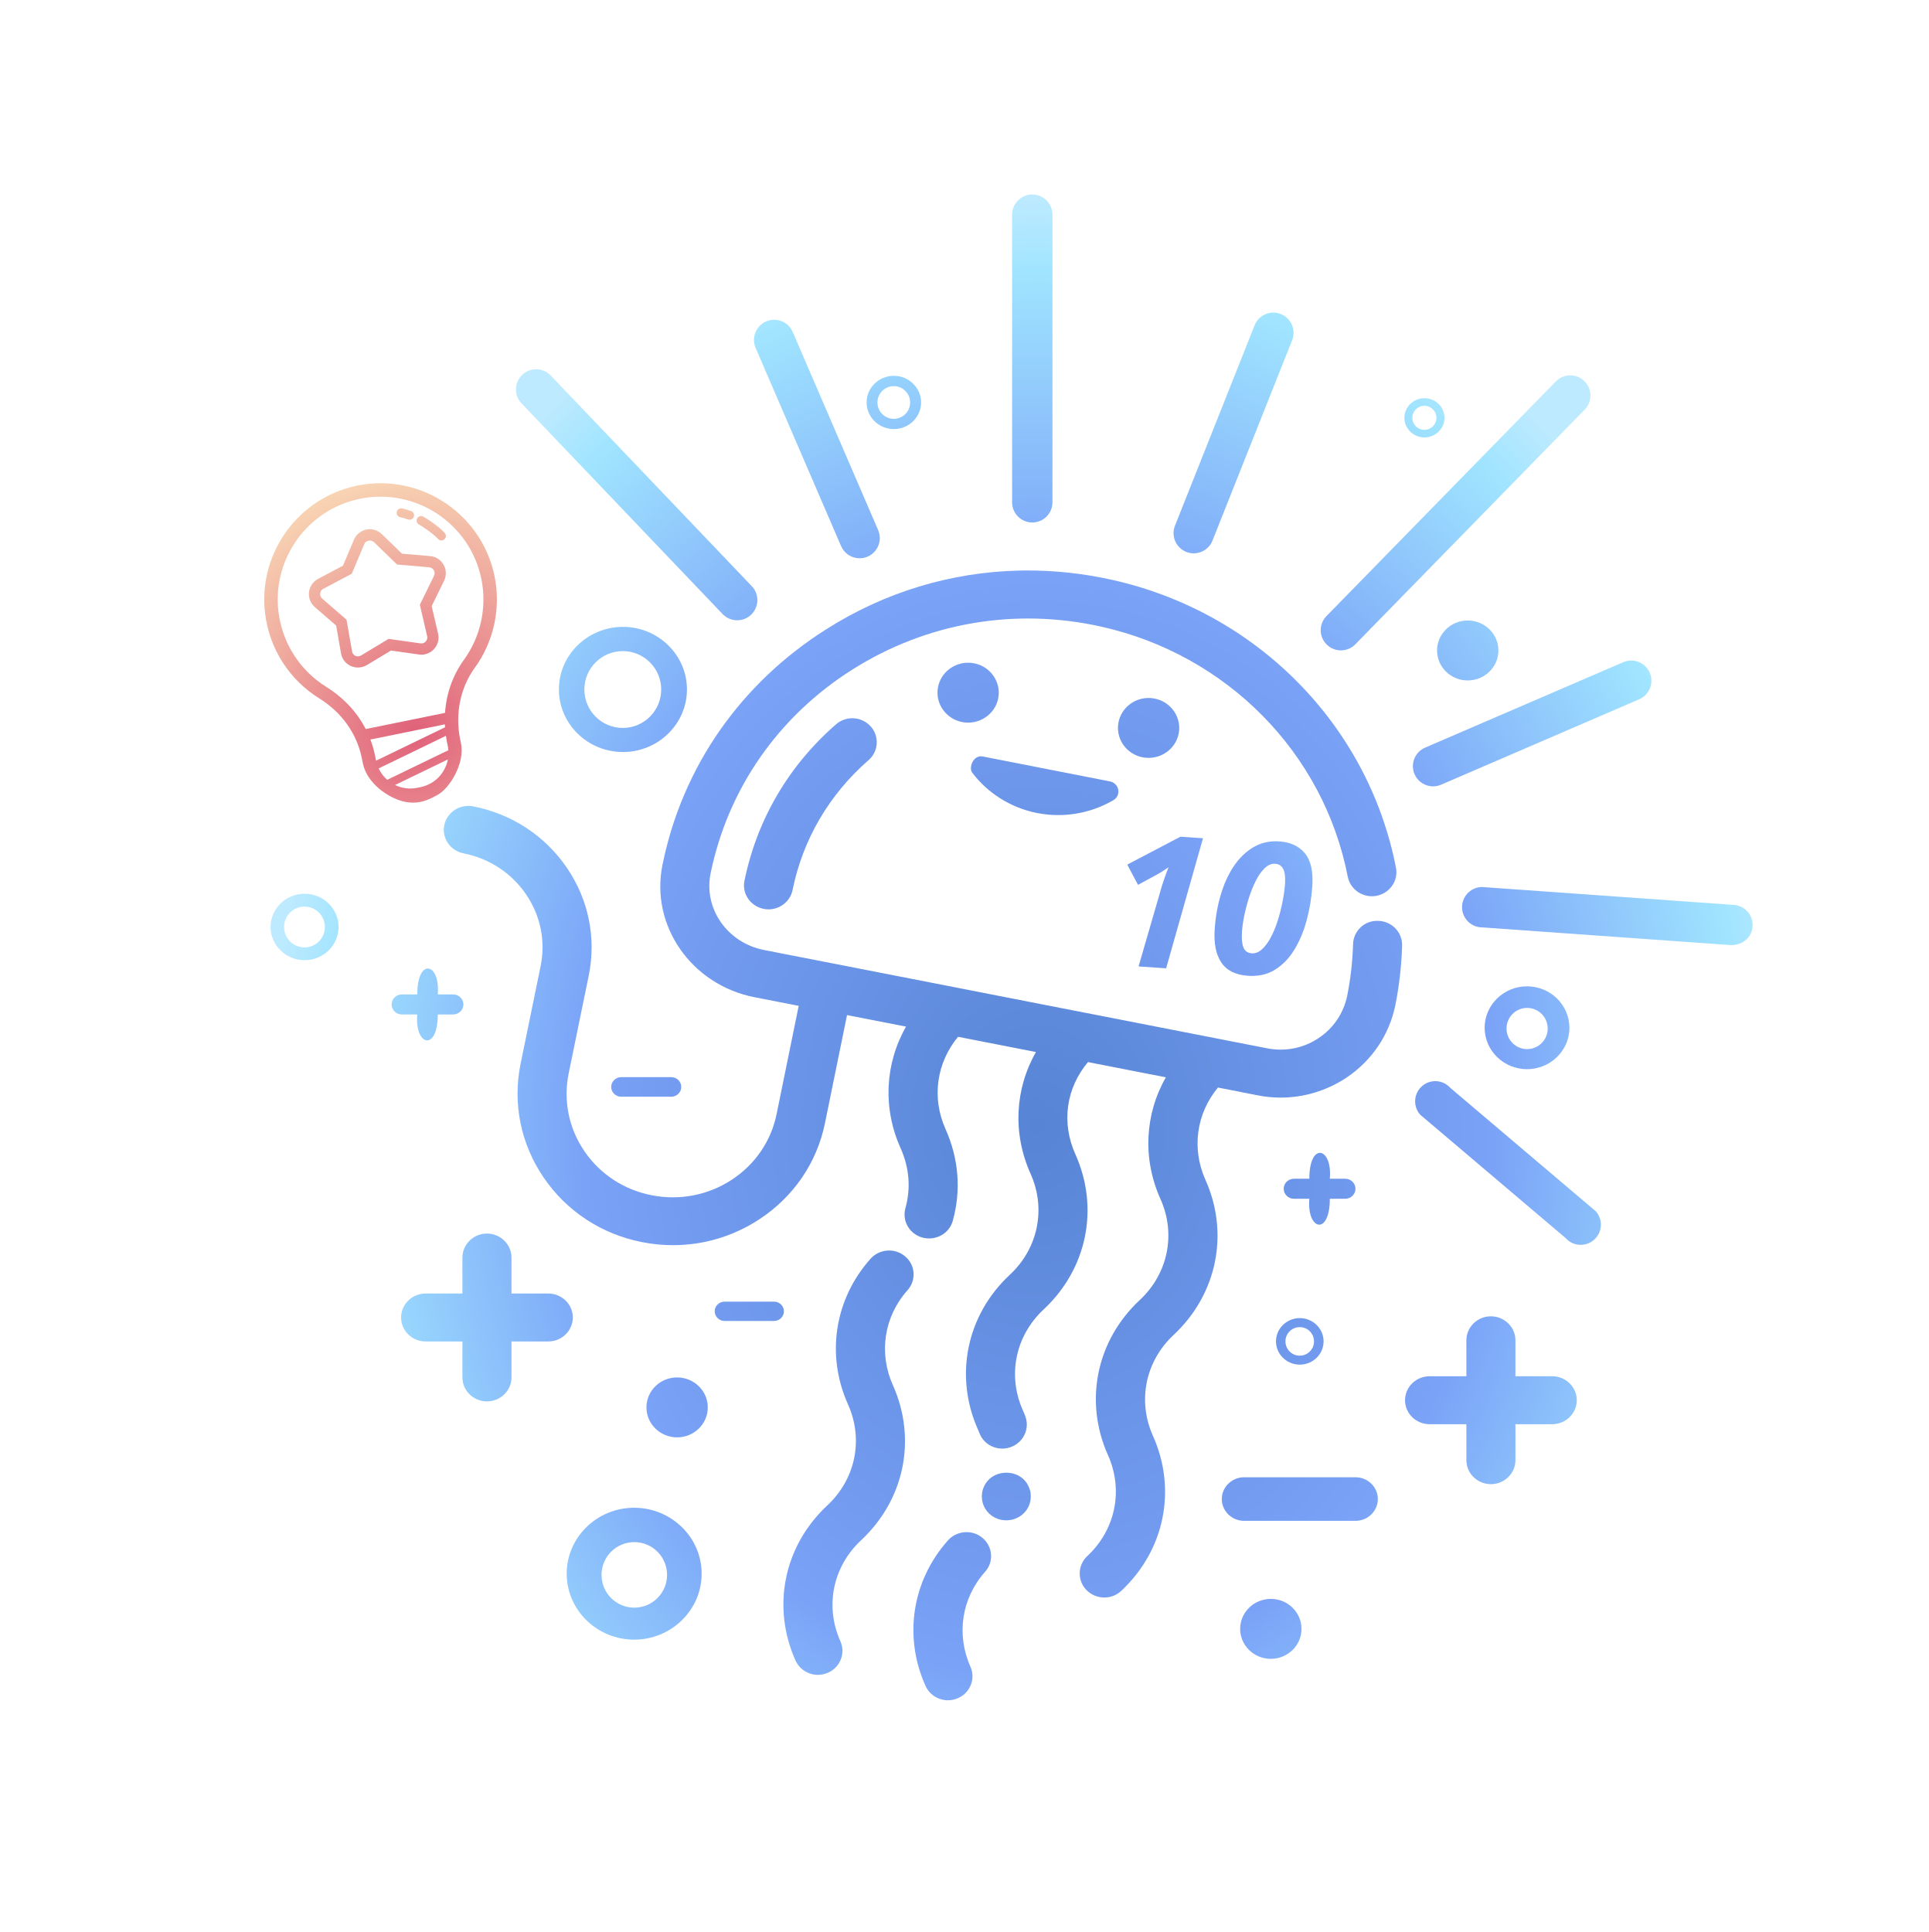
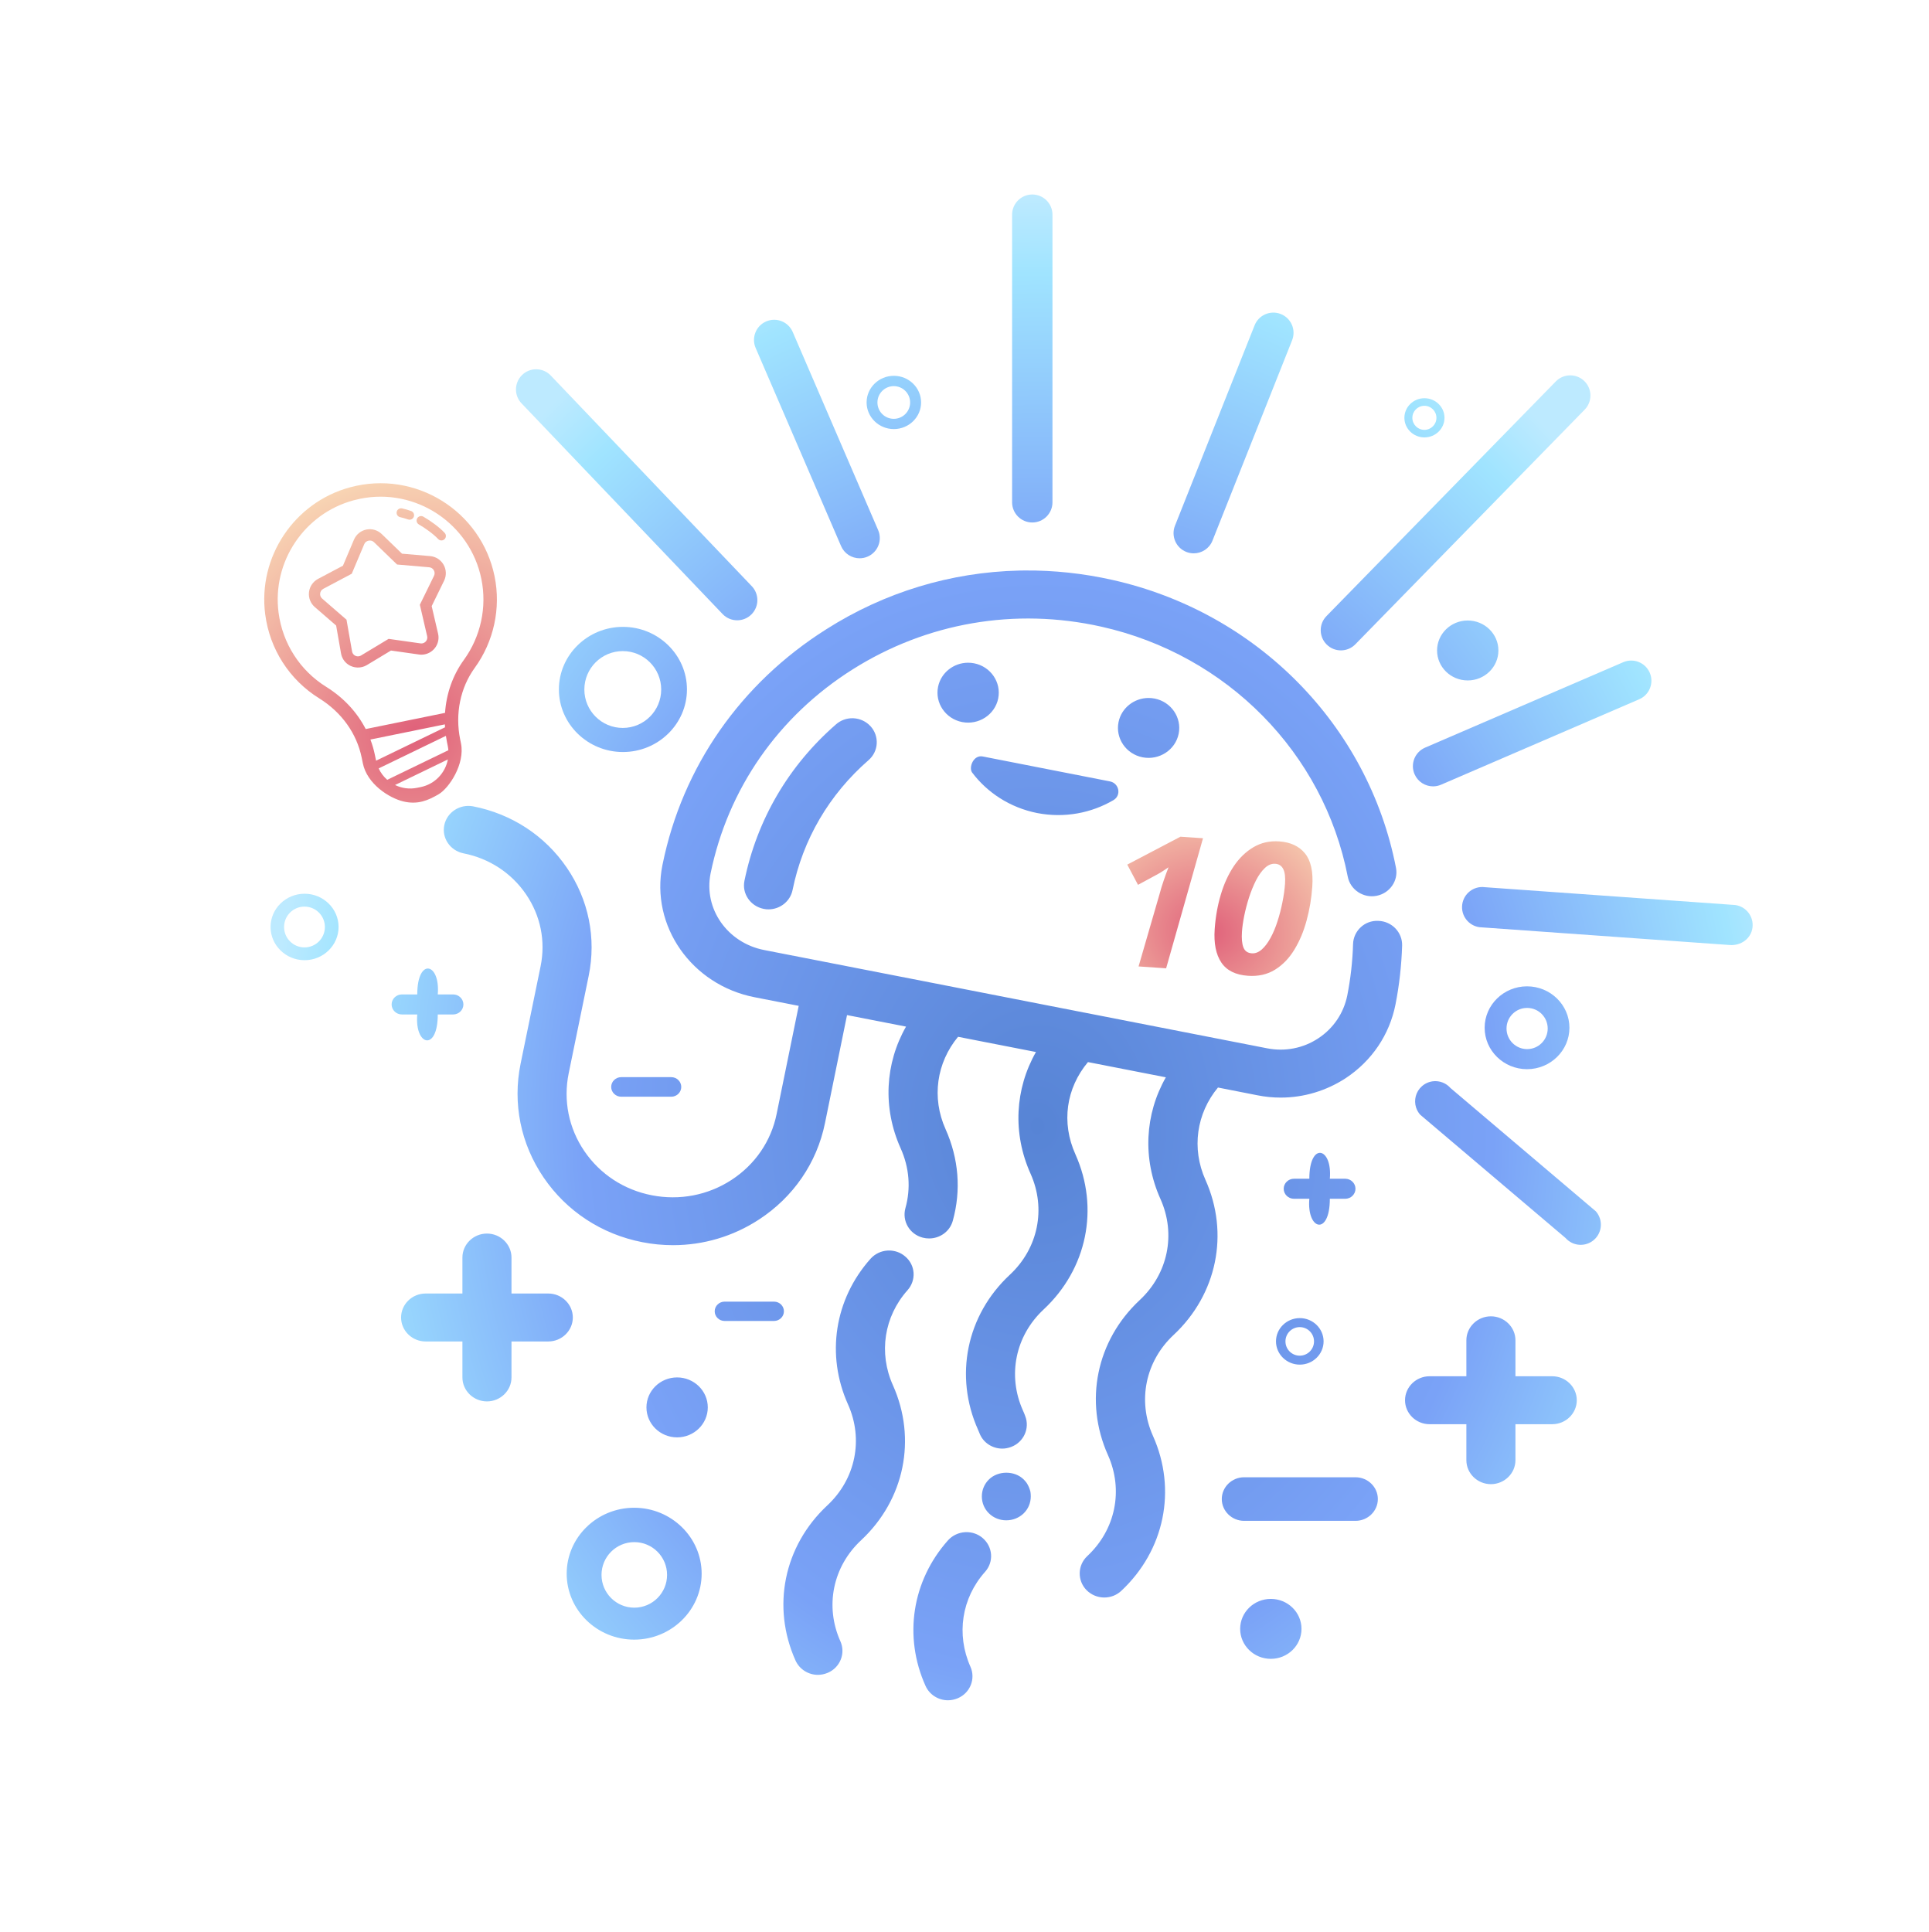
<svg xmlns="http://www.w3.org/2000/svg" xmlns:xlink="http://www.w3.org/1999/xlink" width="512" height="513" viewBox="0 0 135.467 135.731" version="1.1" id="svg5">
  <defs id="defs2">
    <linearGradient id="10-J">
      <stop style="stop-color:#5784d5;stop-opacity:1;" offset="0" id="stop3147" />
      <stop style="stop-color:#7aa2f7;stop-opacity:1;" offset="0.591" id="stop3157" />
      <stop style="stop-color:#a0e4ff;stop-opacity:1;" offset="0.918" id="stop3155" />
      <stop style="stop-color:#bdeaff;stop-opacity:1;" offset="1" id="stop3149" />
    </linearGradient>
    <linearGradient id="10-l">
      <stop style="stop-color:#e0617a;stop-opacity:1;" offset="0" id="stop2115" />
      <stop style="stop-color:#fadeb8;stop-opacity:1;" offset="1" id="stop2117" />
    </linearGradient>
    <radialGradient xlink:href="#10-j" id="radialGradient1220" cx="349.459" cy="378.585" fx="349.459" fy="378.585" r="148.199" gradientTransform="matrix(0.251521,-1.089818,1.051496,0.2426767,-127.1138,663.8715)" gradientUnits="userSpaceOnUse" />
    <radialGradient xlink:href="#10-l" id="radialGradient2121" cx="285.463" cy="303.119" fx="285.463" fy="303.119" r="145.149" gradientTransform="matrix(1.642908,-1.846579,1.702189,1.514444,-682.3261,448.4158)" gradientUnits="userSpaceOnUse" />
    <radialGradient xlink:href="#10-J" id="radialGradient3153" cx="327.459" cy="368.39" fx="327.459" fy="368.39" r="147.569" gradientTransform="matrix(0,-1.253802,1.040176,0,-26.62152,788.0983)" gradientUnits="userSpaceOnUse" />
    <radialGradient xlink:href="#10-J" id="radialGradient4909" gradientUnits="userSpaceOnUse" gradientTransform="matrix(0,-1.253802,1.040176,0,-26.62152,788.0983)" cx="327.459" cy="368.39" fx="327.459" fy="368.39" r="147.569" />
    <radialGradient xlink:href="#10-J" id="radialGradient8281" gradientUnits="userSpaceOnUse" gradientTransform="matrix(0,-1.253802,1.040176,0,-27.44895,787.3018)" cx="327.459" cy="368.39" fx="327.459" fy="368.39" r="147.569" />
+     <radialGradient xlink:href="#10-l" id="radialGradient4987" gradientUnits="userSpaceOnUse" gradientTransform="matrix(0.02529431,-0.2021494,0.2305761,0.02885127,305.6639,375.9432)" cx="379.541" cy="423.312" fx="379.541" fy="423.312" r="147.569" />
  </defs>
  <g id="layer1">
    <g id="g989" transform="matrix(0.3527777,0,0,0.3527777,-55.72514,-48.94896)">
      <g id="g751" transform="translate(-8.310646,-6.505129)">
        <g id="g1114" transform="translate(2.12722,-4.304215)">
          <g id="g1262" transform="translate(5.349265)">
            <g id="g1571" transform="translate(8.818479,-3.70646)">
              <g id="g444" style="fill:url(#radialGradient1220);fill-opacity:1">
                <g id="g6508" transform="matrix(0.15638,-0.03184567,0.03184567,0.15638,172.6012,249.2004)" style="fill:url(#radialGradient2121);fill-opacity:1">
                  <g id="g6559" transform="translate(4.143226,0.7428606)" style="fill:url(#radialGradient2121);fill-opacity:1">
                    <path d="m 148.184,199.244 c -3.102,43.734 13.324,86.027 45.062,116.04 24.012,22.707 37.234,52.32 37.234,83.391 v 7.035 c 0,26.137 23.401,48.945 40.09,56.676 16.689,7.731 30.299,4.897 44.77,-0.008 14.471,-4.905 40.09,-30.543 40.09,-56.676 v -5.019 c 0,-32.555 12.98,-63.133 35.621,-83.898 29.902,-27.422 47.059,-66.41 47.059,-106.96 0,-83.137 -70.184,-150.12 -154.51,-144.86 -72.086,4.535 -130.3,62.262 -135.42,134.28 z m 107.98,232.65 c -3.578,-4.711 -6.215,-10.152 -7.637,-16.082 l 90.352,-23.066 c -0.152,2.637 -0.246,5.281 -0.246,7.941 v 5.019 c 0,1.773 -0.141,3.512 -0.348,5.231 z m 83.762,-49.816 -92.637,23.648 v -0.023 -7.035 c 0,-6.82 -0.559,-13.578 -1.641,-20.227 h 94.82 c -0.203,1.203 -0.383,2.422 -0.543,3.637 z m -44.699,67.031 h -4.535 c -9.871,0 -18.949,-3.348 -26.254,-8.922 l 70.965,-18.117 c -6.477,15.84 -22.035,27.039 -40.176,27.039 z m -2.269,-367.64 c 70.773,0 128.35,57.578 128.35,128.35 0,35.852 -15.164,70.332 -41.613,94.586 -17.383,15.949 -29.793,36.855 -36.164,60.039 l -101.01,-0.004 c -6.441,-22.824 -19.281,-43.922 -37.734,-61.363 -28.066,-26.539 -42.59,-63.945 -39.844,-102.64 4.519,-63.668 55.984,-114.7 119.71,-118.7 2.789,-0.172 5.555,-0.262 8.305,-0.262 z" id="path6244" style="fill:url(#radialGradient2121);fill-opacity:1" />
                    <path d="m 232.134,230.554 -0.969,35.211 c -0.164,5.836 1.98,11.344 6.035,15.512 5.75,5.918 14.758,8.055 22.562,5.269 l 33.199,-11.797 33.195,11.801 c 2.336,0.828 4.754,1.254 7.203,1.254 5.731,0 11.328,-2.379 15.359,-6.523 4.055,-4.168 6.199,-9.676 6.035,-15.512 l -0.969,-35.211 21.48,-27.922 c 4.312,-5.606 5.582,-12.957 3.398,-19.684 -2.184,-6.727 -7.539,-11.938 -14.324,-13.945 l -33.785,-9.961 -19.914,-29.059 c -4,-5.828 -10.605,-9.312 -17.68,-9.312 -7.075,0 -13.68,3.484 -17.68,9.312 l -19.914,29.059 -33.797,9.957 c -6.781,2.004 -12.137,7.219 -14.32,13.945 -2.184,6.719 -0.914,14.078 3.398,19.684 z m -11.562,-43.285 c 0.766,-2.367 2.574,-4.129 4.969,-4.832 l 38.566,-11.367 22.73,-33.164 c 2.812,-4.109 9.445,-4.109 12.254,0 l 22.73,33.164 38.566,11.367 c 2.391,0.707 4.199,2.465 4.969,4.832 0.766,2.363 0.34,4.848 -1.176,6.828 l -24.516,31.863 1.102,40.191 c 0.055,2.027 -0.684,3.93 -2.078,5.363 -2.012,2.07 -5.09,2.824 -7.836,1.844 l -37.891,-13.473 -37.883,13.473 c -2.766,0.98 -5.828,0.23 -7.84,-1.844 -1.398,-1.434 -2.133,-3.336 -2.078,-5.363 l 1.102,-40.191 -24.516,-31.871 c -1.52,-1.969 -1.945,-4.457 -1.176,-6.82 z" id="path6260" style="fill:url(#radialGradient2121);fill-opacity:1" />
                    <path d="m 337.364,113.944 c 3.113,1.371 6.188,2.981 9.141,4.781 0.914,0.555 1.914,0.816 2.906,0.816 1.887,0 3.734,-0.957 4.789,-2.688 1.605,-2.644 0.766,-6.086 -1.871,-7.695 -3.371,-2.051 -6.883,-3.879 -10.438,-5.461 -2.84,-1.25 -6.137,0.027 -7.387,2.863 -1.25,2.836 0.031,6.129 2.859,7.383 z" id="path6262" style="fill:url(#radialGradient2121);fill-opacity:1" />
                    <path d="m 378.344,150.094 c 1.055,1.754 2.906,2.715 4.805,2.715 0.98,0 1.977,-0.258 2.879,-0.801 2.656,-1.59 3.512,-5.027 1.922,-7.684 -5.078,-8.469 -15.031,-19.02 -22.121,-25.246 -2.324,-2.031 -5.863,-1.805 -7.902,0.52 -2.039,2.324 -1.809,5.863 0.516,7.902 6.66,5.856 15.637,15.492 19.902,22.594 z" id="path6264" style="fill:url(#radialGradient2121);fill-opacity:1" />
                  </g>
                </g>
                <g id="g3135" style="fill-opacity:1;fill:url(#radialGradient3153)">
                  <path d="m 355.543,257.319 c -2.219,0 -4.019,-1.8 -4.019,-4.019 v -57.28 c 0,-2.219 1.8,-4.019 4.019,-4.019 2.219,0 4.019,1.8 4.019,4.019 v 57.28 c 0,2.219 -1.8,4.019 -4.019,4.019 z" id="path3631" style="fill:url(#radialGradient3153);fill-opacity:1;stroke-width:0.735" />
                  <path d="m 498.959,338.012 c -0.293,2.199 -2.301,3.61 -4.514,3.453 l -49.833,-3.548 c -2.2,-0.293 -3.746,-2.315 -3.453,-4.514 0.293,-2.2 2.315,-3.746 4.514,-3.453 l 49.833,3.548 c 2.199,0.293 3.746,2.315 3.453,4.514 z" id="path3631-1-2" style="fill:url(#radialGradient3153);fill-opacity:1;stroke-width:0.735" />
                  <path d="m 417,282.789 c -1.028,0 -2.058,-0.393 -2.842,-1.177 -1.57,-1.57 -1.57,-4.114 0,-5.684 l 45.671,-46.733 c 1.567,-1.57 4.114,-1.57 5.684,0 1.57,1.57 1.57,4.114 0,5.684 l -45.671,46.733 c -0.784,0.784 -1.811,1.177 -2.842,1.177 z" id="path3633" style="fill:url(#radialGradient3153);fill-opacity:1;stroke-width:0.735" />
                  <path d="m 296.777,276.798 c -1.028,0 -2.058,-0.393 -2.842,-1.177 l -40.031,-41.951 c -1.57,-1.57 -1.57,-4.114 0,-5.684 1.57,-1.57 4.114,-1.57 5.684,0 l 40.031,41.951 c 1.57,1.57 1.57,4.114 0,5.684 -0.787,0.784 -1.814,1.177 -2.842,1.177 z" id="path3639" style="fill:url(#radialGradient3153);fill-opacity:1;stroke-width:0.735" />
                  <path d="m 387.693,263.463 c -0.494,0 -0.996,-0.092 -1.484,-0.284 -2.061,-0.821 -3.069,-3.158 -2.251,-5.219 l 15.857,-39.904 c 0.818,-2.061 3.152,-3.069 5.219,-2.251 2.061,0.821 3.069,3.155 2.251,5.219 l -15.857,39.904 c -0.623,1.576 -2.136,2.535 -3.735,2.535 z" id="path3641" style="fill:url(#radialGradient3153);fill-opacity:1;stroke-width:0.735" />
                  <path d="m 435.357,309.869 c -1.556,0 -3.037,-0.91 -3.692,-2.429 -0.878,-2.038 0.06,-4.403 2.098,-5.282 l 39.459,-17.014 c 2.035,-0.875 4.403,0.06 5.282,2.098 0.878,2.038 -0.06,4.403 -2.098,5.282 l -39.459,17.014 c -0.52,0.224 -1.059,0.33 -1.59,0.33 z" id="path3643" style="fill:url(#radialGradient3153);fill-opacity:1;stroke-width:0.735" />
                  <path d="m 431.976,373.842 c -0.482,-1.479 -0.076,-3.17 1.164,-4.263 1.665,-1.467 4.205,-1.308 5.672,0.358 l 28.955,24.56 c 1.463,1.663 1.308,4.205 -0.357,5.672 -1.665,1.467 -4.205,1.308 -5.672,-0.357 l -28.955,-24.56 c -0.374,-0.425 -0.642,-0.905 -0.807,-1.41 z" id="path3643-5" style="fill:url(#radialGradient3153);fill-opacity:1;stroke-width:0.735" />
                  <path d="m 321.158,264.447 c -1.556,0 -3.037,-0.91 -3.692,-2.429 L 300.453,222.56 c -0.878,-2.038 0.06,-4.403 2.098,-5.282 2.038,-0.878 4.403,0.06 5.282,2.098 l 17.014,39.459 c 0.878,2.038 -0.06,4.403 -2.098,5.282 -0.52,0.224 -1.059,0.33 -1.59,0.33 z" id="path3649" style="fill:url(#radialGradient3153);fill-opacity:1;stroke-width:0.735" />
-                   <path id="path626" style="fill:url(#radialGradient4909);fill-opacity:1.0;stroke-width:0.431" d="m 354.072,266.876 c -0.386,0.003 -0.771,0.009 -1.156,0.018 -13.552,0.313 -26.771,4.283 -38.438,11.717 -17.029,10.767 -28.585,27.362 -32.542,46.724 0,0.023 -0.05,0.215 -0.05,0.239 -2.42,12.058 5.79,23.828 18.347,26.288 l 8.795,1.718 -4.397,21.536 c -1.099,5.419 -4.298,10.076 -8.99,13.132 -4.69,3.056 -10.334,4.13 -15.855,3.056 -5.545,-1.074 -10.31,-4.201 -13.437,-8.786 -3.127,-4.583 -4.227,-10.101 -3.127,-15.497 l 3.983,-19.411 c 1.539,-7.521 -1.1e-4,-15.161 -4.349,-21.536 -4.349,-6.375 -10.969,-10.72 -18.665,-12.224 -2.638,-0.501 -5.204,1.17 -5.741,3.749 -0.537,2.578 1.197,5.087 3.835,5.612 5.105,1.004 9.528,3.891 12.435,8.142 2.907,4.25 3.934,9.335 2.908,14.35 l -3.983,19.411 c -1.612,7.903 0.023,15.951 4.592,22.66 4.568,6.709 11.556,11.293 19.642,12.869 2.052,0.405 4.104,0.596 6.132,0.596 6.035,0 11.946,-1.743 17.077,-5.086 6.864,-4.465 11.555,-11.294 13.167,-19.197 l 4.396,-21.536 11.752,2.292 c -4.178,7.33 -4.691,16.189 -1.075,24.234 1.735,3.869 2.051,7.975 0.952,11.914 -0.709,2.555 0.806,5.181 3.42,5.874 0.44,0.118 0.855,0.167 1.295,0.167 2.151,0 4.129,-1.385 4.715,-3.51 1.685,-6.064 1.197,-12.368 -1.441,-18.265 -2.81,-6.255 -1.784,-13.226 2.492,-18.384 l 15.513,3.032 c -4.178,7.33 -4.691,16.189 -1.075,24.234 3.127,6.972 1.515,14.874 -4.129,20.127 -8.648,8.046 -11.115,20.173 -6.327,30.87 0.097,0.24 0.196,0.455 0.293,0.693 0.733,1.91 2.588,3.056 4.542,3.056 0.586,0 1.173,-0.119 1.759,-0.334 2.515,-0.954 3.761,-3.725 2.785,-6.185 -0.123,-0.381 -0.294,-0.716 -0.441,-1.074 -3.127,-6.972 -1.515,-14.874 4.129,-20.127 8.648,-8.069 11.117,-20.173 6.328,-30.87 -2.86,-6.352 -1.857,-13.181 2.492,-18.385 l 15.513,3.032 c -4.178,7.33 -4.691,16.189 -1.075,24.234 3.127,6.972 1.515,14.874 -4.129,20.127 -8.648,8.069 -11.117,20.173 -6.328,30.87 3.127,6.972 1.516,14.874 -4.128,20.127 -1.931,1.814 -2.005,4.847 -0.148,6.757 0.978,0.979 2.248,1.481 3.543,1.481 1.22,0 2.418,-0.43 3.371,-1.312 8.648,-8.069 11.117,-20.173 6.328,-30.87 -3.127,-6.971 -1.517,-14.873 4.125,-20.125 l 0.003,-10e-4 c 8.621,-8.069 11.112,-20.174 6.322,-30.869 -2.81,-6.255 -1.784,-13.227 2.492,-18.385 l 7.891,1.551 c 1.541,0.31 3.08,0.454 4.619,0.454 4.569,0 9.039,-1.337 12.926,-3.869 5.202,-3.439 8.722,-8.644 9.918,-14.685 0.757,-3.844 1.196,-7.784 1.318,-11.723 0.073,-2.626 -2.051,-4.846 -4.739,-4.917 -2.735,-0.143 -4.958,2.005 -5.032,4.632 -0.099,3.439 -0.49,6.876 -1.15,10.219 -0.709,3.509 -2.759,6.565 -5.789,8.547 -3.006,1.982 -6.622,2.675 -10.165,1.982 l -36.401,-7.115 h -0.023 l -25.872,-5.062 -37.891,-7.4 c -7.28,-1.433 -12.067,-8.19 -10.651,-15.233 3.446,-16.856 13.487,-31.301 28.267,-40.636 14.781,-9.335 32.371,-12.368 49.545,-8.524 25.015,5.589 44.289,25.142 49.078,49.808 0.513,2.578 3.079,4.296 5.717,3.795 2.638,-0.501 4.396,-3.01 3.883,-5.588 -5.519,-28.391 -27.679,-50.88 -56.481,-57.327 -5.797,-1.301 -11.634,-1.921 -17.417,-1.876 z m 88.186,9.962 c -3.371,0 -6.107,2.675 -6.107,5.969 0,3.294 2.736,5.969 6.107,5.969 3.371,0 6.107,-2.675 6.107,-5.969 0,-3.294 -2.736,-5.969 -6.107,-5.969 z m -99.524,8.408 c -2.836,0.015 -5.376,1.976 -5.953,4.796 -0.659,3.224 1.491,6.375 4.789,7.02 3.299,0.644 6.523,-1.456 7.182,-4.68 0.659,-3.224 -1.491,-6.375 -4.789,-7.02 -0.412,-0.081 -0.824,-0.118 -1.229,-0.116 z m -23.001,11.056 c -1.17,-0.009 -2.343,0.394 -3.281,1.223 -9.43,8.212 -15.734,18.981 -18.226,31.134 -0.537,2.578 1.197,5.086 3.835,5.61 0.317,0.072 0.637,0.095 0.954,0.095 2.272,0 4.325,-1.575 4.789,-3.844 2.052,-10.099 7.304,-19.052 15.146,-25.881 2.002,-1.744 2.174,-4.775 0.39,-6.734 -0.904,-0.991 -2.126,-1.528 -3.372,-1.597 -0.078,-0.004 -0.156,-0.007 -0.234,-0.007 z m 58.94,-4.036 c -2.836,0.015 -5.376,1.976 -5.953,4.796 -0.659,3.224 1.489,6.377 4.789,7.021 3.299,0.644 6.523,-1.458 7.182,-4.68 0.659,-3.224 -1.491,-6.376 -4.789,-7.021 -0.412,-0.081 -0.824,-0.118 -1.229,-0.116 z m -35.125,14.826 c 3.03,4.034 7.576,7.018 12.973,8.092 5.448,1.051 10.798,-1e-5 15.195,-2.578 1.612,-0.954 1.123,-3.366 -0.709,-3.724 l -25.333,-4.966 c -1.855,-0.364 -2.818,2.179 -2.125,3.176 z m -96.602,91.836 c -2.687,0 -4.885,2.147 -4.885,4.774 v 7.165 h -7.33 c -2.687,0 -4.885,2.148 -4.885,4.774 0,2.626 2.198,4.775 4.885,4.775 h 7.33 v 7.163 c 0,2.626 2.198,4.774 4.885,4.774 2.687,0 4.887,-2.148 4.887,-4.774 v -7.163 h 7.329 c 2.687,0 4.885,-2.149 4.885,-4.775 0,-2.626 -2.198,-4.774 -4.885,-4.774 h -7.329 v -7.165 c 0,-2.626 -2.199,-4.774 -4.887,-4.774 z m 79.982,3.376 c -0.078,0.002 -0.157,0.005 -0.234,0.01 -1.246,0.084 -2.461,0.632 -3.353,1.623 -7.183,8.046 -8.918,19.174 -4.496,29.01 3.127,6.972 1.515,14.874 -4.129,20.127 -8.648,8.069 -11.115,20.173 -6.327,30.87 0.806,1.79 2.588,2.865 4.469,2.865 0.659,0 1.32,-0.144 1.956,-0.407 2.467,-1.049 3.592,-3.867 2.517,-6.278 -3.127,-6.972 -1.515,-14.874 4.129,-20.127 8.648,-8.069 11.115,-20.174 6.327,-30.872 -2.883,-6.422 -1.758,-13.68 2.908,-18.91 1.782,-2.005 1.587,-5.012 -0.464,-6.731 -0.951,-0.817 -2.131,-1.204 -3.302,-1.181 z m -42.113,25.273 c -3.371,0 -6.107,2.675 -6.107,5.969 0,3.294 2.736,5.969 6.107,5.969 3.371,0 6.108,-2.675 6.108,-5.969 0,-3.294 -2.738,-5.969 -6.108,-5.969 z m 118.231,44.106 c -3.371,0 -6.108,2.675 -6.108,5.969 0,3.294 2.738,5.968 6.108,5.968 3.371,0 6.107,-2.674 6.107,-5.968 0,-3.294 -2.734,-5.969 -6.107,-5.969 z M 350.381,446.551 c -1.273,0 -2.55,0.447 -3.466,1.342 -0.903,0.883 -1.417,2.1 -1.417,3.366 0,1.289 0.488,2.483 1.417,3.391 0.927,0.906 2.149,1.384 3.444,1.384 0.659,0 1.295,-0.121 1.881,-0.359 0.586,-0.238 1.126,-0.572 1.589,-1.025 0.927,-0.908 1.415,-2.102 1.415,-3.391 0,-0.31 -0.024,-0.62 -0.073,-0.93 -0.073,-0.286 -0.17,-0.599 -0.293,-0.883 -0.123,-0.286 -0.269,-0.573 -0.439,-0.836 -0.194,-0.263 -0.39,-0.501 -0.609,-0.716 -0.904,-0.895 -2.175,-1.342 -3.448,-1.342 z m 96.49,-31.143 c -2.687,0 -4.885,2.147 -4.885,4.774 v 7.163 h -7.329 c -2.687,0 -4.887,2.149 -4.887,4.775 0,2.626 2.199,4.774 4.887,4.774 h 7.329 v 7.165 c 0,2.626 2.198,4.774 4.885,4.774 2.687,0 4.887,-2.147 4.887,-4.774 v -7.165 h 7.329 c 2.687,0 4.885,-2.147 4.885,-4.774 0,-2.626 -2.198,-4.775 -4.885,-4.775 h -7.329 v -7.163 c 0,-2.626 -2.199,-4.774 -4.887,-4.774 z m -170.608,38.123 c -7.403,0 -13.437,5.898 -13.437,13.132 0,7.235 6.034,13.132 13.437,13.132 7.403,0 13.437,-5.898 13.437,-13.132 0,-7.235 -6.034,-13.132 -13.437,-13.132 z m 66.092,4.857 c -0.078,0.002 -0.156,0.005 -0.234,0.01 -1.252,0.084 -2.474,0.633 -3.366,1.625 -7.157,8.046 -8.893,19.149 -4.471,28.985 0.806,1.79 2.589,2.865 4.471,2.865 0.659,0 1.318,-0.143 1.954,-0.406 2.467,-1.049 3.592,-3.868 2.517,-6.28 -2.858,-6.424 -1.758,-13.657 2.908,-18.886 1.784,-1.981 1.564,-4.989 -0.463,-6.732 -0.951,-0.817 -2.138,-1.204 -3.315,-1.181 z m -66.067,1.988 c 3.605,2e-5 6.527,2.922 6.527,6.527 -2e-5,3.605 -2.922,6.527 -6.527,6.527 -3.605,-2e-5 -6.527,-2.922 -6.527,-6.527 2e-5,-3.605 2.922,-6.527 6.527,-6.527 z m 132.525,-44.612 c -2.612,0 -4.74,2.081 -4.74,4.633 3.5e-4,2.552 2.129,4.633 4.74,4.633 2.612,0 4.74,-2.081 4.74,-4.633 0,-2.552 -2.129,-4.633 -4.74,-4.633 z m -0.011,1.794 c 1.571,-1e-4 2.844,1.273 2.844,2.844 -1.9e-4,1.571 -1.274,2.844 -2.844,2.844 -1.571,9e-5 -2.844,-1.273 -2.844,-2.844 -9e-5,-1.571 1.273,-2.844 2.844,-2.844 z" />
                  <path d="m 454.066,349.692 c -4.651,0 -8.442,3.705 -8.442,8.25 0,4.545 3.791,8.25 8.442,8.25 4.651,0 8.442,-3.705 8.442,-8.25 0,-4.545 -3.791,-8.25 -8.442,-8.25 z m 0.016,4.3 c 2.265,10e-6 4.101,1.836 4.101,4.101 -10e-6,2.265 -1.836,4.101 -4.101,4.101 -2.265,-2e-5 -4.101,-1.836 -4.101,-4.101 2e-5,-2.265 1.836,-4.101 4.101,-4.101 z" style="fill:url(#radialGradient3153);fill-opacity:1;stroke-width:0.768" id="path4755" />
                  <path d="m 327.975,228.11 c -2.989,0 -5.426,2.381 -5.426,5.303 3.9e-4,2.921 2.437,5.303 5.426,5.303 2.989,0 5.426,-2.381 5.426,-5.303 0,-2.921 -2.437,-5.303 -5.426,-5.303 z m -0.013,2.054 c 1.798,-1e-4 3.256,1.458 3.256,3.256 -2.3e-4,1.798 -1.458,3.255 -3.256,3.255 -1.798,9e-5 -3.255,-1.457 -3.256,-3.255 -1.3e-4,-1.798 1.458,-3.256 3.256,-3.256 z" style="fill:url(#radialGradient3153);fill-opacity:1;stroke-width:1.399" id="path4962" />
                  <path d="m 433.637,232.57 c -2.2,0 -3.993,1.753 -3.993,3.903 2.9e-4,2.15 1.794,3.903 3.993,3.903 2.2,0 3.993,-1.753 3.993,-3.903 0,-2.15 -1.793,-3.903 -3.993,-3.903 z m -0.01,1.511 c 1.323,-7e-5 2.396,1.073 2.396,2.396 -1.6e-4,1.323 -1.073,2.396 -2.396,2.396 -1.323,7e-5 -2.396,-1.072 -2.396,-2.396 -9e-5,-1.323 1.073,-2.396 2.396,-2.396 z" style="fill:url(#radialGradient3153);fill-opacity:1;stroke-width:1.03" id="path4962-9" />
                  <path d="m 210.627,331.252 c -3.731,0 -6.772,2.972 -6.772,6.618 4.9e-4,3.646 3.042,6.618 6.772,6.618 3.731,0 6.772,-2.972 6.772,-6.618 0,-3.646 -3.041,-6.618 -6.772,-6.618 z m -0.017,2.563 c 2.244,-1.2e-4 4.063,1.819 4.063,4.063 -2.7e-4,2.244 -1.819,4.063 -4.063,4.062 -2.244,1.2e-4 -4.063,-1.819 -4.063,-4.062 -1.6e-4,-2.244 1.819,-4.063 4.063,-4.063 z" style="fill:url(#radialGradient3153);fill-opacity:1;stroke-width:1.746" id="path4962-9-6" />
                  <path d="m 404.379,447.461 c -2.22,0 -6.659,0 -6.659,0 -2.442,0 -4.44,1.953 -4.44,4.339 0,2.386 1.998,4.338 4.44,4.338 0,0 4.44,0 6.659,0 2.96,0 5.92,0 8.88,0 2.22,0 6.659,0 6.659,0 2.442,0 4.439,-1.951 4.439,-4.338 0,-2.386 -1.997,-4.339 -4.439,-4.339 0,0 -4.44,0 -6.659,0 -2.96,0 -5.92,0 -8.88,0 z" style="fill:url(#radialGradient3153);fill-opacity:1;stroke-width:1.111" id="path5116" />
                  <path d="m 297.224,412.484 h -2.954 c -1.083,0 -1.97,0.866 -1.97,1.925 0,1.059 0.886,1.924 1.97,1.924 h 2.954 3.939 2.954 c 1.083,0 1.969,-0.866 1.969,-1.924 0,-1.059 -0.886,-1.925 -1.969,-1.925 h -2.954 z" style="fill:url(#radialGradient3153);fill-opacity:1;stroke-width:0.493" id="path5116-61" />
                  <path d="m 276.671,367.779 c -0.997,0 -2.99,0 -2.99,0 -1.097,0 -1.994,0.877 -1.994,1.949 0,1.072 0.897,1.948 1.994,1.948 0,0 1.994,0 2.99,0 1.329,0 2.658,0 3.988,0 0.997,0 2.99,0 2.99,0 1.097,0 1.993,-0.876 1.993,-1.948 0,-1.072 -0.897,-1.949 -1.993,-1.949 0,0 -1.994,0 -2.99,0 -1.329,0 -2.658,0 -3.988,0 z" style="fill:url(#radialGradient3153);fill-opacity:1;stroke-width:0.499" id="path5116-6" />
                  <path d="m 233.068,351.304 h -3.063 c -1.123,0 -2.042,0.898 -2.042,1.996 0,1.098 0.919,1.995 2.042,1.995 h 3.063 c -0.539,6.294 4.084,7.438 4.084,0 h 3.063 c 1.123,0 2.042,-0.898 2.042,-1.995 0,-1.098 -0.919,-1.996 -2.042,-1.996 h -3.063 c 0.538,-6.293 -4.084,-7.438 -4.084,0 z" style="fill:url(#radialGradient3153);fill-opacity:1;stroke-width:0.511" id="path5116-0" />
                  <path d="m 410.714,388.009 h -3.063 c -1.123,0 -2.042,0.898 -2.042,1.996 0,1.098 0.919,1.995 2.042,1.995 h 3.063 c -0.539,6.294 4.084,7.438 4.084,0 h 3.063 c 1.123,0 2.042,-0.898 2.042,-1.995 0,-1.098 -0.919,-1.996 -2.042,-1.996 h -3.063 c 0.538,-6.293 -4.084,-7.438 -4.084,0 z" style="fill:url(#radialGradient3153);fill-opacity:1;stroke-width:0.511" id="path5116-0-8" />
                  <path d="m 274.024,278.106 c -7.025,0 -12.751,5.597 -12.751,12.462 10e-4,6.866 5.728,12.462 12.751,12.462 7.025,0 12.751,-5.597 12.751,-12.462 0,-6.866 -5.726,-12.462 -12.751,-12.462 z m -0.03,4.826 c 4.226,-2.2e-4 7.651,3.425 7.651,7.651 -4.5e-4,4.225 -3.426,7.65 -7.651,7.65 -4.225,2.4e-4 -7.651,-3.425 -7.651,-7.65 -2.2e-4,-4.226 3.425,-7.651 7.651,-7.651 z" style="fill:url(#radialGradient3153);fill-opacity:1;stroke-width:3.289" id="path6518" />
-                   <text xml:space="preserve" style="font-style:italic;font-weight:bold;font-size:36.905px;font-family:'Albert Sans';-inkscape-font-specification:'Albert Sans Bold Italic';fill:url(#radialGradient8281);fill-opacity:1;stroke-width:0.46;paint-order:stroke fill markers" x="392.467" y="319.277" id="text1352" transform="rotate(3.904246)">
-                     <tspan id="tspan1350" style="fill:url(#radialGradient8281);fill-opacity:1;stroke-width:0.46" x="392.467" y="319.277">10</tspan>
+                   <path id="path626" style="fill:url(#radialGradient4909);fill-opacity:1;stroke-width:0.431" d="m 354.072,266.876 c -0.386,0.003 -0.771,0.009 -1.156,0.018 -13.552,0.313 -26.771,4.283 -38.438,11.717 -17.029,10.767 -28.585,27.362 -32.542,46.724 0,0.023 -0.05,0.215 -0.05,0.239 -2.42,12.058 5.79,23.828 18.347,26.288 l 8.795,1.718 -4.397,21.536 c -1.099,5.419 -4.298,10.076 -8.99,13.132 -4.69,3.056 -10.334,4.13 -15.855,3.056 -5.545,-1.074 -10.31,-4.201 -13.437,-8.786 -3.127,-4.583 -4.227,-10.101 -3.127,-15.497 l 3.983,-19.411 c 1.539,-7.521 -1.1e-4,-15.161 -4.349,-21.536 -4.349,-6.375 -10.969,-10.72 -18.665,-12.224 -2.638,-0.501 -5.204,1.17 -5.741,3.749 -0.537,2.578 1.197,5.087 3.835,5.612 5.105,1.004 9.528,3.891 12.435,8.142 2.907,4.25 3.934,9.335 2.908,14.35 l -3.983,19.411 c -1.612,7.903 0.023,15.951 4.592,22.66 4.568,6.709 11.556,11.293 19.642,12.869 2.052,0.405 4.104,0.596 6.132,0.596 6.035,0 11.946,-1.743 17.077,-5.086 6.864,-4.465 11.555,-11.294 13.167,-19.197 l 4.396,-21.536 11.752,2.292 c -4.178,7.33 -4.691,16.189 -1.075,24.234 1.735,3.869 2.051,7.975 0.952,11.914 -0.709,2.555 0.806,5.181 3.42,5.874 0.44,0.118 0.855,0.167 1.295,0.167 2.151,0 4.129,-1.385 4.715,-3.51 1.685,-6.064 1.197,-12.368 -1.441,-18.265 -2.81,-6.255 -1.784,-13.226 2.492,-18.384 l 15.513,3.032 c -4.178,7.33 -4.691,16.189 -1.075,24.234 3.127,6.972 1.515,14.874 -4.129,20.127 -8.648,8.046 -11.115,20.173 -6.327,30.87 0.097,0.24 0.196,0.455 0.293,0.693 0.733,1.91 2.588,3.056 4.542,3.056 0.586,0 1.173,-0.119 1.759,-0.334 2.515,-0.954 3.761,-3.725 2.785,-6.185 -0.123,-0.381 -0.294,-0.716 -0.441,-1.074 -3.127,-6.972 -1.515,-14.874 4.129,-20.127 8.648,-8.069 11.117,-20.173 6.328,-30.87 -2.86,-6.352 -1.857,-13.181 2.492,-18.385 l 15.513,3.032 c -4.178,7.33 -4.691,16.189 -1.075,24.234 3.127,6.972 1.515,14.874 -4.129,20.127 -8.648,8.069 -11.117,20.173 -6.328,30.87 3.127,6.972 1.516,14.874 -4.128,20.127 -1.931,1.814 -2.005,4.847 -0.148,6.757 0.978,0.979 2.248,1.481 3.543,1.481 1.22,0 2.418,-0.43 3.371,-1.312 8.648,-8.069 11.117,-20.173 6.328,-30.87 -3.127,-6.971 -1.517,-14.873 4.125,-20.125 l 0.003,-10e-4 c 8.621,-8.069 11.112,-20.174 6.322,-30.869 -2.81,-6.255 -1.784,-13.227 2.492,-18.385 l 7.891,1.551 c 1.541,0.31 3.08,0.454 4.619,0.454 4.569,0 9.039,-1.337 12.926,-3.869 5.202,-3.439 8.722,-8.644 9.918,-14.685 0.757,-3.844 1.196,-7.784 1.318,-11.723 0.073,-2.626 -2.051,-4.846 -4.739,-4.917 -2.735,-0.143 -4.958,2.005 -5.032,4.632 -0.099,3.439 -0.49,6.876 -1.15,10.219 -0.709,3.509 -2.759,6.565 -5.789,8.547 -3.006,1.982 -6.622,2.675 -10.165,1.982 l -36.401,-7.115 h -0.023 l -25.872,-5.062 -37.891,-7.4 c -7.28,-1.433 -12.067,-8.19 -10.651,-15.233 3.446,-16.856 13.487,-31.301 28.267,-40.636 14.781,-9.335 32.371,-12.368 49.545,-8.524 25.015,5.589 44.289,25.142 49.078,49.808 0.513,2.578 3.079,4.296 5.717,3.795 2.638,-0.501 4.396,-3.01 3.883,-5.588 -5.519,-28.391 -27.679,-50.88 -56.481,-57.327 -5.797,-1.301 -11.634,-1.921 -17.417,-1.876 z m 88.186,9.962 c -3.371,0 -6.107,2.675 -6.107,5.969 0,3.294 2.736,5.969 6.107,5.969 3.371,0 6.107,-2.675 6.107,-5.969 0,-3.294 -2.736,-5.969 -6.107,-5.969 z m -99.524,8.408 c -2.836,0.015 -5.376,1.976 -5.953,4.796 -0.659,3.224 1.491,6.375 4.789,7.02 3.299,0.644 6.523,-1.456 7.182,-4.68 0.659,-3.224 -1.491,-6.375 -4.789,-7.02 -0.412,-0.081 -0.824,-0.118 -1.229,-0.116 z m -23.001,11.056 c -1.17,-0.009 -2.343,0.394 -3.281,1.223 -9.43,8.212 -15.734,18.981 -18.226,31.134 -0.537,2.578 1.197,5.086 3.835,5.61 0.317,0.072 0.637,0.095 0.954,0.095 2.272,0 4.325,-1.575 4.789,-3.844 2.052,-10.099 7.304,-19.052 15.146,-25.881 2.002,-1.744 2.174,-4.775 0.39,-6.734 -0.904,-0.991 -2.126,-1.528 -3.372,-1.597 -0.078,-0.004 -0.156,-0.007 -0.234,-0.007 z m 58.94,-4.036 c -2.836,0.015 -5.376,1.976 -5.953,4.796 -0.659,3.224 1.489,6.377 4.789,7.021 3.299,0.644 6.523,-1.458 7.182,-4.68 0.659,-3.224 -1.491,-6.376 -4.789,-7.021 -0.412,-0.081 -0.824,-0.118 -1.229,-0.116 z m -35.125,14.826 c 3.03,4.034 7.576,7.018 12.973,8.092 5.448,1.051 10.798,-1e-5 15.195,-2.578 1.612,-0.954 1.123,-3.366 -0.709,-3.724 l -25.333,-4.966 c -1.855,-0.364 -2.818,2.179 -2.125,3.176 z m -96.602,91.836 c -2.687,0 -4.885,2.147 -4.885,4.774 v 7.165 h -7.33 c -2.687,0 -4.885,2.148 -4.885,4.774 0,2.626 2.198,4.775 4.885,4.775 h 7.33 v 7.163 c 0,2.626 2.198,4.774 4.885,4.774 2.687,0 4.887,-2.148 4.887,-4.774 v -7.163 h 7.329 c 2.687,0 4.885,-2.149 4.885,-4.775 0,-2.626 -2.198,-4.774 -4.885,-4.774 h -7.329 v -7.165 c 0,-2.626 -2.199,-4.774 -4.887,-4.774 z m 79.982,3.376 c -0.078,0.002 -0.157,0.005 -0.234,0.01 -1.246,0.084 -2.461,0.632 -3.353,1.623 -7.183,8.046 -8.918,19.174 -4.496,29.01 3.127,6.972 1.515,14.874 -4.129,20.127 -8.648,8.069 -11.115,20.173 -6.327,30.87 0.806,1.79 2.588,2.865 4.469,2.865 0.659,0 1.32,-0.144 1.956,-0.407 2.467,-1.049 3.592,-3.867 2.517,-6.278 -3.127,-6.972 -1.515,-14.874 4.129,-20.127 8.648,-8.069 11.115,-20.174 6.327,-30.872 -2.883,-6.422 -1.758,-13.68 2.908,-18.91 1.782,-2.005 1.587,-5.012 -0.464,-6.731 -0.951,-0.817 -2.131,-1.204 -3.302,-1.181 z m -42.113,25.273 c -3.371,0 -6.107,2.675 -6.107,5.969 0,3.294 2.736,5.969 6.107,5.969 3.371,0 6.108,-2.675 6.108,-5.969 0,-3.294 -2.738,-5.969 -6.108,-5.969 z m 118.231,44.106 c -3.371,0 -6.108,2.675 -6.108,5.969 0,3.294 2.738,5.968 6.108,5.968 3.371,0 6.107,-2.674 6.107,-5.968 0,-3.294 -2.734,-5.969 -6.107,-5.969 z M 350.381,446.551 c -1.273,0 -2.55,0.447 -3.466,1.342 -0.903,0.883 -1.417,2.1 -1.417,3.366 0,1.289 0.488,2.483 1.417,3.391 0.927,0.906 2.149,1.384 3.444,1.384 0.659,0 1.295,-0.121 1.881,-0.359 0.586,-0.238 1.126,-0.572 1.589,-1.025 0.927,-0.908 1.415,-2.102 1.415,-3.391 0,-0.31 -0.024,-0.62 -0.073,-0.93 -0.073,-0.286 -0.17,-0.599 -0.293,-0.883 -0.123,-0.286 -0.269,-0.573 -0.439,-0.836 -0.194,-0.263 -0.39,-0.501 -0.609,-0.716 -0.904,-0.895 -2.175,-1.342 -3.448,-1.342 z m 96.49,-31.143 c -2.687,0 -4.885,2.147 -4.885,4.774 v 7.163 h -7.329 c -2.687,0 -4.887,2.149 -4.887,4.775 0,2.626 2.199,4.774 4.887,4.774 h 7.329 v 7.165 c 0,2.626 2.198,4.774 4.885,4.774 2.687,0 4.887,-2.147 4.887,-4.774 v -7.165 h 7.329 c 2.687,0 4.885,-2.147 4.885,-4.774 0,-2.626 -2.198,-4.775 -4.885,-4.775 h -7.329 v -7.163 c 0,-2.626 -2.199,-4.774 -4.887,-4.774 z m -170.608,38.123 c -7.403,0 -13.437,5.898 -13.437,13.132 0,7.235 6.034,13.132 13.437,13.132 7.403,0 13.437,-5.898 13.437,-13.132 0,-7.235 -6.034,-13.132 -13.437,-13.132 z m 66.092,4.857 c -0.078,0.002 -0.156,0.005 -0.234,0.01 -1.252,0.084 -2.474,0.633 -3.366,1.625 -7.157,8.046 -8.893,19.149 -4.471,28.985 0.806,1.79 2.589,2.865 4.471,2.865 0.659,0 1.318,-0.143 1.954,-0.406 2.467,-1.049 3.592,-3.868 2.517,-6.28 -2.858,-6.424 -1.758,-13.657 2.908,-18.886 1.784,-1.981 1.564,-4.989 -0.463,-6.732 -0.951,-0.817 -2.138,-1.204 -3.315,-1.181 z m -66.067,1.988 c 3.605,2e-5 6.527,2.922 6.527,6.527 -2e-5,3.605 -2.922,6.527 -6.527,6.527 -3.605,-2e-5 -6.527,-2.922 -6.527,-6.527 2e-5,-3.605 2.922,-6.527 6.527,-6.527 z m 132.525,-44.612 c -2.612,0 -4.74,2.081 -4.74,4.633 3.5e-4,2.552 2.129,4.633 4.74,4.633 2.612,0 4.74,-2.081 4.74,-4.633 0,-2.552 -2.129,-4.633 -4.74,-4.633 z m -0.011,1.794 c 1.571,-1e-4 2.844,1.273 2.844,2.844 -1.9e-4,1.571 -1.274,2.844 -2.844,2.844 -1.571,9e-5 -2.844,-1.273 -2.844,-2.844 -9e-5,-1.571 1.273,-2.844 2.844,-2.844 z" />
+                   <text xml:space="preserve" style="font-style:italic;font-weight:bold;font-size:36.905px;font-family:'Albert Sans';-inkscape-font-specification:'Albert Sans Bold Italic';fill:url(#radialGradient4987);fill-opacity:1;stroke-width:0.46;paint-order:stroke fill markers" x="392.467" y="319.277" id="text1352" transform="rotate(3.904246)">
+                     <tspan id="tspan1350" style="fill:url(#radialGradient4987);fill-opacity:1;stroke-width:0.46" x="392.467" y="319.277">10</tspan>
                  </text>
                </g>
              </g>
            </g>
          </g>
        </g>
      </g>
    </g>
  </g>
</svg>
